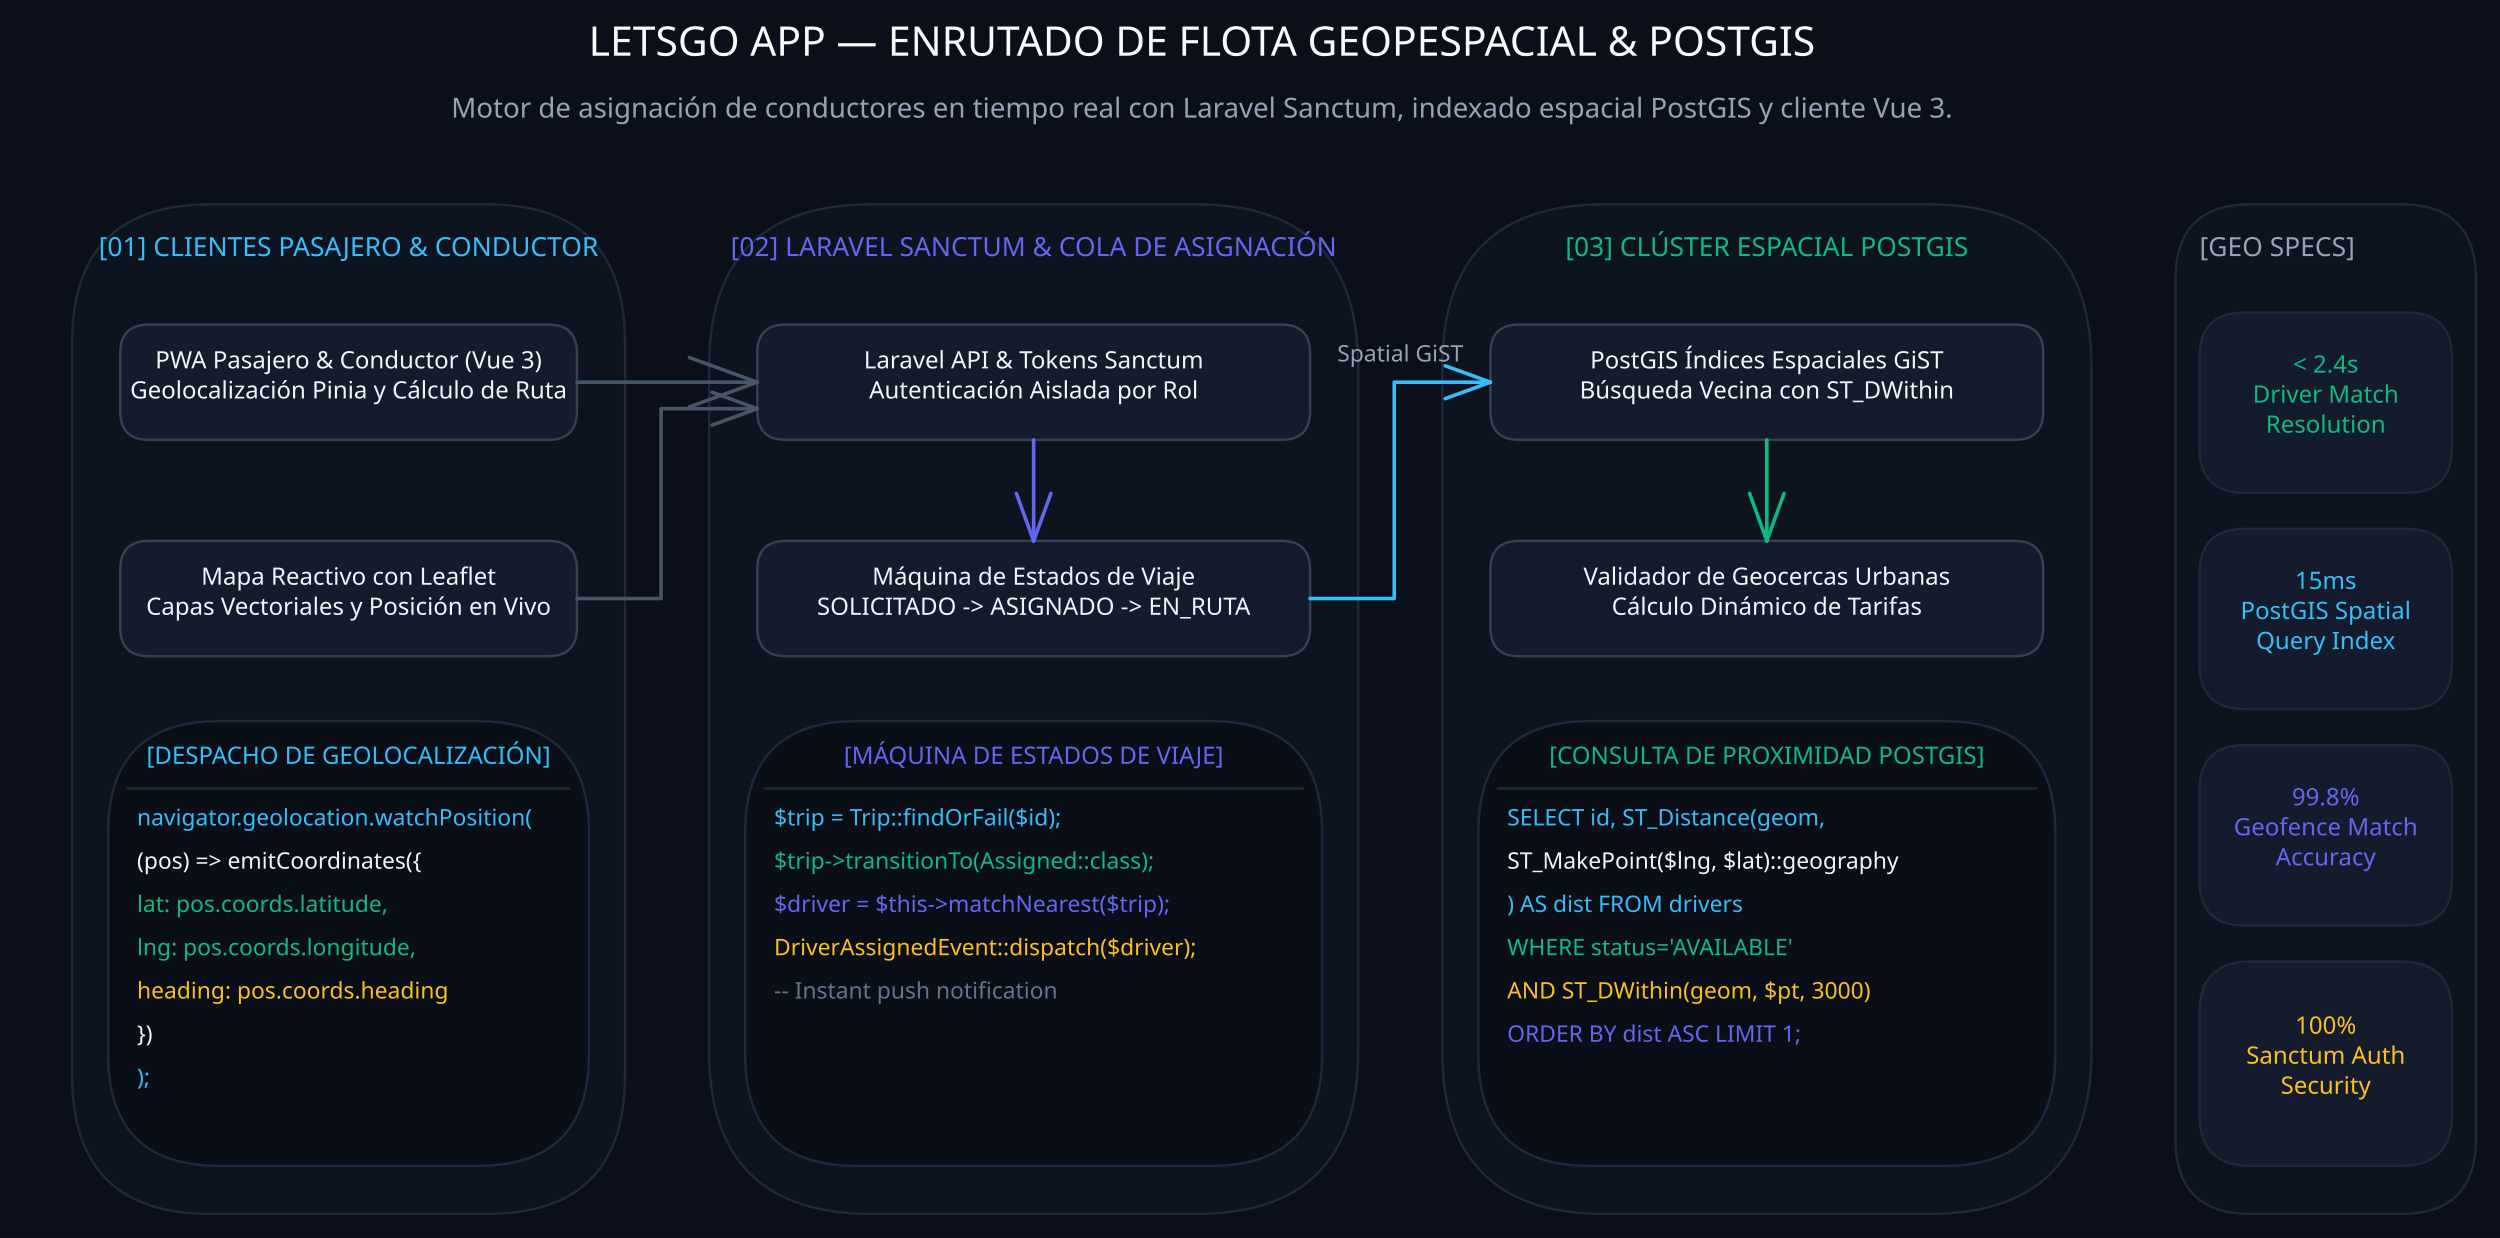
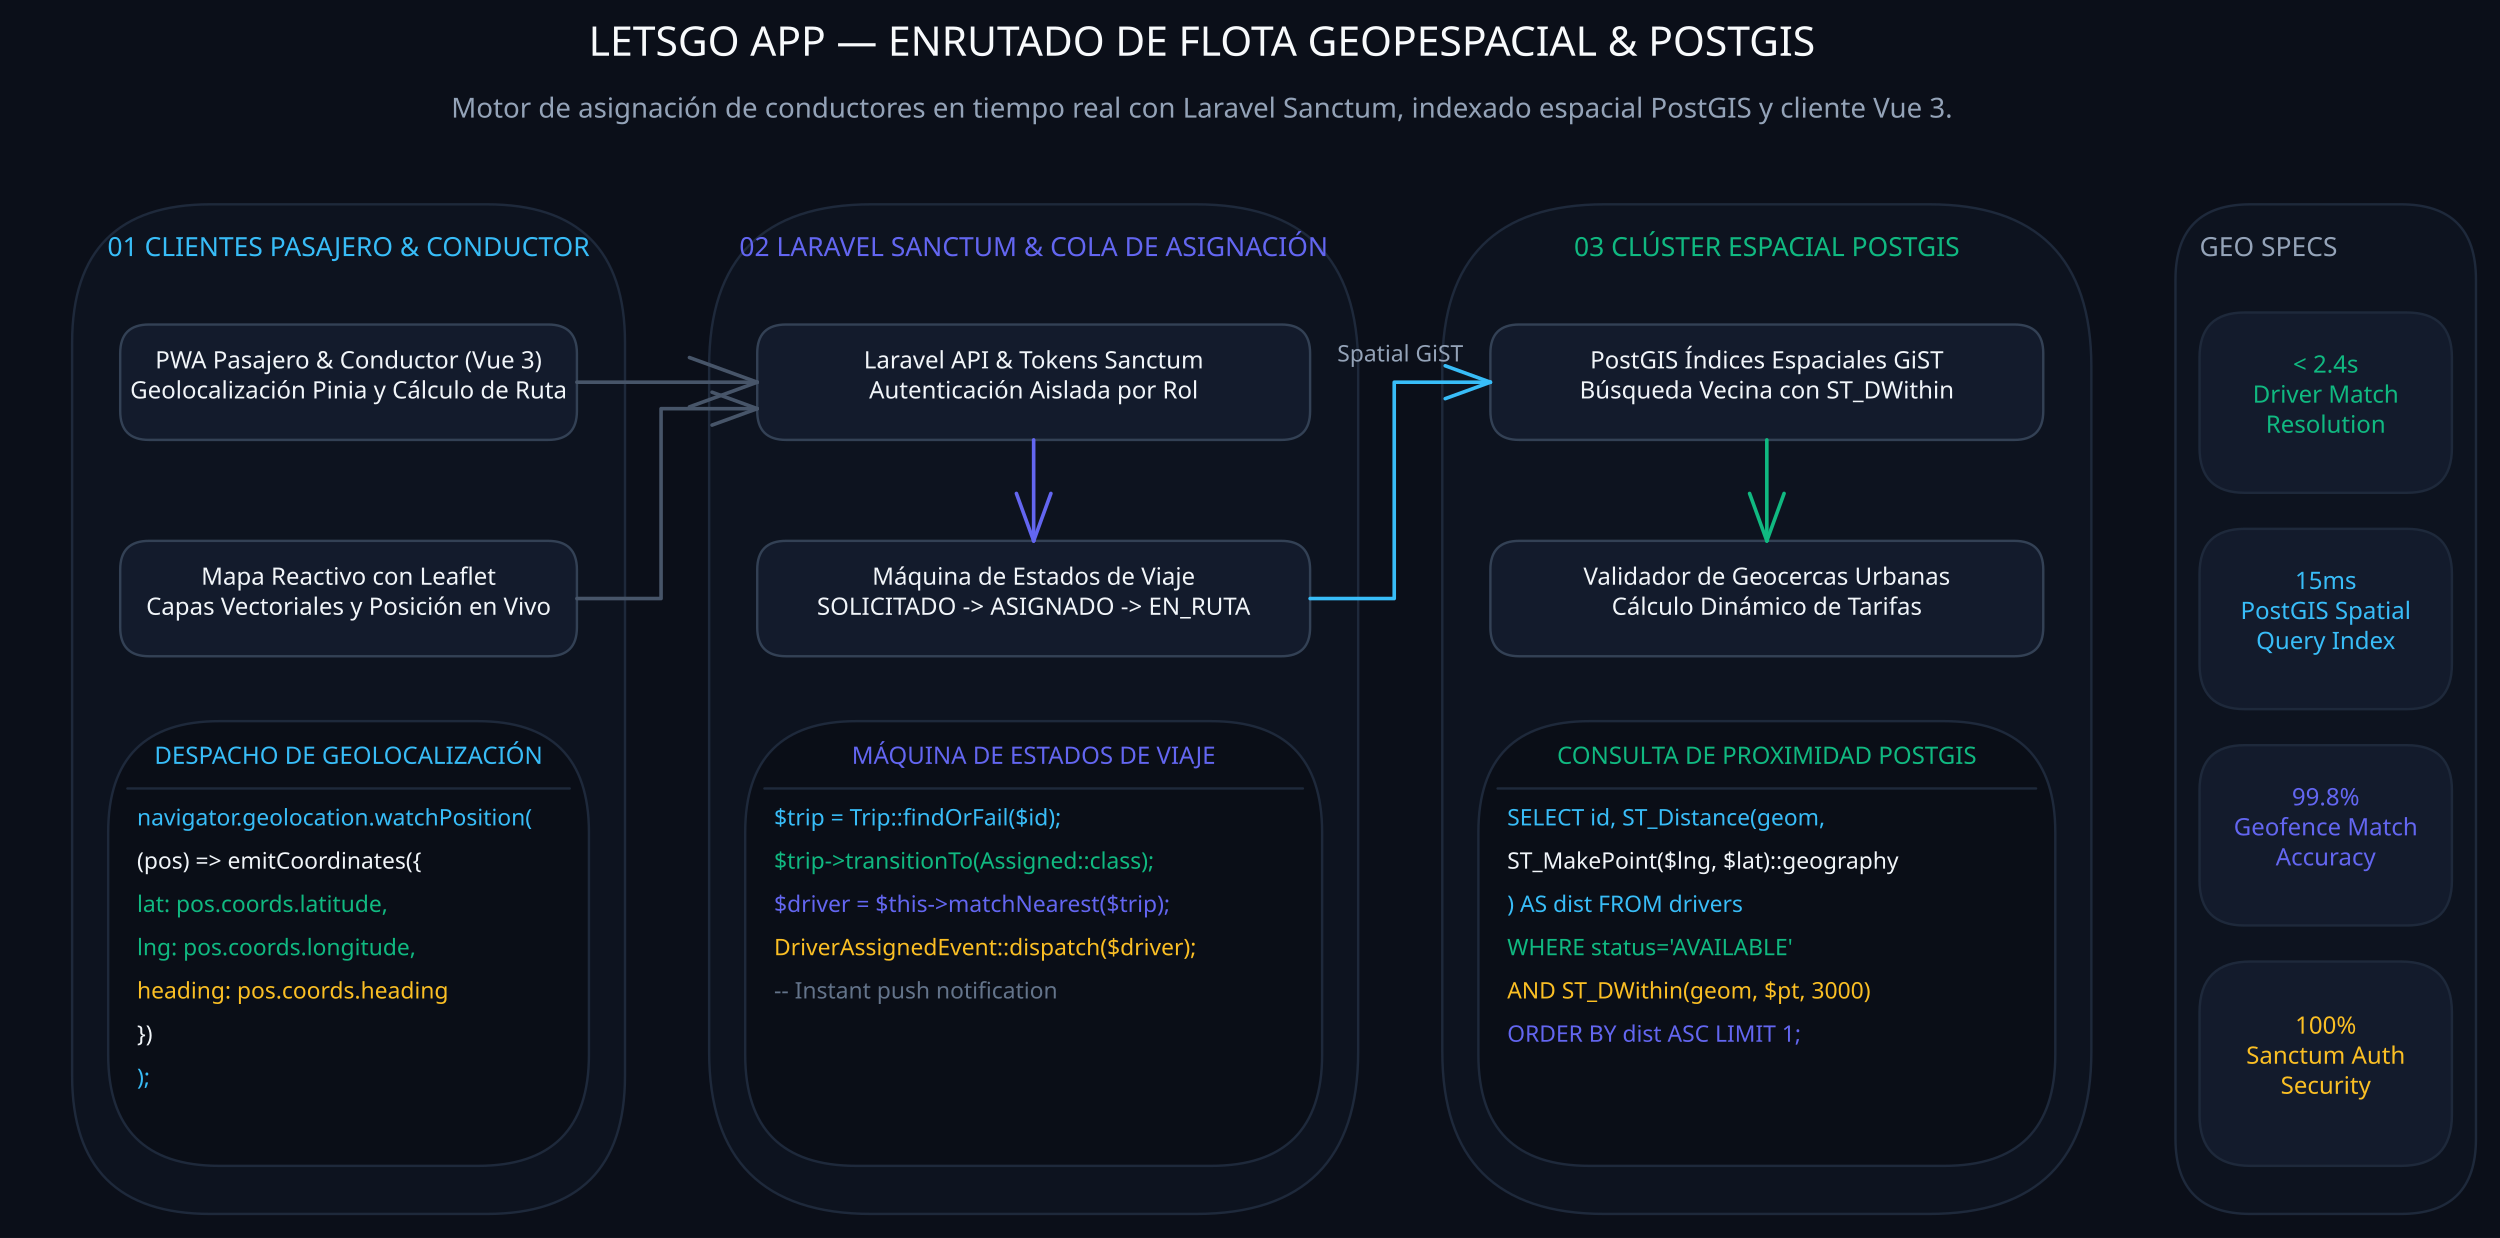
<svg xmlns="http://www.w3.org/2000/svg" version="1.1" viewBox="0 0 1040 515" width="2080" height="1030">
  <defs>
    <style class="style-fonts">
      @font-face {
        font-family: "Virgil";
        src: url("https://unpkg.com/@excalidraw/excalidraw@undefined/dist/excalidraw-assets/Virgil.woff2");
      }
      @font-face {
        font-family: "Cascadia";
        src: url("https://unpkg.com/@excalidraw/excalidraw@undefined/dist/excalidraw-assets/Cascadia.woff2");
      }
      @font-face {
        font-family: "Assistant";
        src: url("https://unpkg.com/@excalidraw/excalidraw@undefined/dist/excalidraw-assets/Assistant-Regular.woff2");
      }
    </style>
  </defs>
  <rect x="0" y="0" width="1040" height="515" fill="#0b0f19" />
  <g transform="translate(10 10) rotate(0 490 14)">
    <text x="490" y="0" font-family="Cascadia, Segoe UI Emoji" font-size="17px" fill="#f8fafc" text-anchor="middle" style="white-space: pre;" direction="ltr" dominant-baseline="text-before-edge">LETSGO APP — ENRUTADO DE FLOTA GEOPESPACIAL &amp; POSTGIS</text>
  </g>
  <g transform="translate(10 40) rotate(0 490 9)">
    <text x="490" y="0" font-family="Cascadia, Segoe UI Emoji" font-size="11.5px" fill="#94a3b8" text-anchor="middle" style="white-space: pre;" direction="ltr" dominant-baseline="text-before-edge">Motor de asignación de conductores en tiempo real con Laravel Sanctum, indexado espacial PostGIS y cliente Vue 3.</text>
  </g>
  <g stroke-linecap="round" transform="translate(30 85) rotate(0 115 210)">
    <path d="M57.5 0 C97.15 0, 136.8 0, 172.5 0 C210.83 0, 230 19.17, 230 57.5 C230 175.03, 230 292.57, 230 362.5 C230 400.83, 210.83 420, 172.5 420 C138.36 420, 104.22 420, 57.5 420 C19.17 420, 0 400.83, 0 362.5 C0 294.86, 0 227.22, 0 57.5 C0 19.17, 19.17 0, 57.5 0" stroke="none" stroke-width="0" fill="#0d131f" />
    <path d="M57.5 0 C85.67 0, 113.85 0, 172.5 0 M57.5 0 C91.78 0, 126.07 0, 172.5 0 M172.5 0 C210.83 0, 230 19.17, 230 57.5 M172.5 0 C210.83 0, 230 19.17, 230 57.5 M230 57.5 C230 152.23, 230 246.95, 230 362.5 M230 57.5 C230 169.72, 230 281.93, 230 362.5 M230 362.5 C230 400.83, 210.83 420, 172.5 420 M230 362.5 C230 400.83, 210.83 420, 172.5 420 M172.5 420 C149.14 420, 125.78 420, 57.5 420 M172.5 420 C140.02 420, 107.55 420, 57.5 420 M57.5 420 C19.17 420, 0 400.83, 0 362.5 M57.5 420 C19.17 420, 0 400.83, 0 362.5 M0 362.5 C0 262.7, 0 162.89, 0 57.5 M0 362.5 C0 256.13, 0 149.75, 0 57.5 M0 57.5 C0 19.17, 19.17 0, 57.5 0 M0 57.5 C0 19.17, 19.17 0, 57.5 0" stroke="#1e293b" stroke-width="1" fill="none" />
  </g>
  <g transform="translate(30 98) rotate(0 115 8)">
-     <text x="115" y="0" font-family="Cascadia, Segoe UI Emoji" font-size="11px" fill="#38bdf8" text-anchor="middle" style="white-space: pre;" direction="ltr" dominant-baseline="text-before-edge">[01] CLIENTES PASAJERO &amp; CONDUCTOR</text>
+     <text x="115" y="0" font-family="Cascadia, Segoe UI Emoji" font-size="11px" fill="#38bdf8" text-anchor="middle" style="white-space: pre;" direction="ltr" dominant-baseline="text-before-edge">01 CLIENTES PASAJERO &amp; CONDUCTOR</text>
  </g>
  <g stroke-linecap="round" transform="translate(50 135) rotate(0 95 24)">
    <path d="M12 0 C49.3 0, 86.6 0, 178 0 C186 0, 190 4, 190 12 C190 18.88, 190 25.77, 190 36 C190 44, 186 48, 178 48 C138.4 48, 98.79 48, 12 48 C4 48, 0 44, 0 36 C0 26.53, 0 17.05, 0 12 C0 4, 4 0, 12 0" stroke="none" stroke-width="0" fill="#131b2c" />
    <path d="M12 0 C52.67 0, 93.34 0, 178 0 M12 0 C76.09 0, 140.19 0, 178 0 M178 0 C186 0, 190 4, 190 12 M178 0 C186 0, 190 4, 190 12 M190 12 C190 21.13, 190 30.27, 190 36 M190 12 C190 19.82, 190 27.65, 190 36 M190 36 C190 44, 186 48, 178 48 M190 36 C190 44, 186 48, 178 48 M178 48 C133.87 48, 89.75 48, 12 48 M178 48 C120.62 48, 63.23 48, 12 48 M12 48 C4 48, 0 44, 0 36 M12 48 C4 48, 0 44, 0 36 M0 36 C0 29.41, 0 22.83, 0 12 M0 36 C0 29.89, 0 23.79, 0 12 M0 12 C0 4, 4 0, 12 0 M0 12 C0 4, 4 0, 12 0" stroke="#334155" stroke-width="1" fill="none" />
  </g>
  <g transform="translate(56 145.5) rotate(0 89 13.5)">
    <text x="89" y="0" font-family="Cascadia, Segoe UI Emoji" font-size="10px" fill="#f1f5f9" text-anchor="middle" style="white-space: pre;" direction="ltr" dominant-baseline="text-before-edge">PWA Pasajero &amp; Conductor (Vue 3)</text>
    <text x="89" y="12.5" font-family="Cascadia, Segoe UI Emoji" font-size="10px" fill="#f1f5f9" text-anchor="middle" style="white-space: pre;" direction="ltr" dominant-baseline="text-before-edge">Geolocalización Pinia y Cálculo de Ruta</text>
  </g>
  <g stroke-linecap="round" transform="translate(50 225) rotate(0 95 24)">
    <path d="M12 0 C62.57 0, 113.14 0, 178 0 C186 0, 190 4, 190 12 C190 21.32, 190 30.63, 190 36 C190 44, 186 48, 178 48 C114.88 48, 51.75 48, 12 48 C4 48, 0 44, 0 36 C0 27.18, 0 18.35, 0 12 C0 4, 4 0, 12 0" stroke="none" stroke-width="0" fill="#131b2c" />
    <path d="M12 0 C52.67 0, 93.34 0, 178 0 M12 0 C57.5 0, 102.99 0, 178 0 M178 0 C186 0, 190 4, 190 12 M178 0 C186 0, 190 4, 190 12 M190 12 C190 18.01, 190 24.03, 190 36 M190 12 C190 18.82, 190 25.64, 190 36 M190 36 C190 44, 186 48, 178 48 M190 36 C190 44, 186 48, 178 48 M178 48 C123.47 48, 68.94 48, 12 48 M178 48 C143.31 48, 108.62 48, 12 48 M12 48 C4 48, 0 44, 0 36 M12 48 C4 48, 0 44, 0 36 M0 36 C0 30.68, 0 25.36, 0 12 M0 36 C0 27.36, 0 18.72, 0 12 M0 12 C0 4, 4 0, 12 0 M0 12 C0 4, 4 0, 12 0" stroke="#334155" stroke-width="1" fill="none" />
  </g>
  <g transform="translate(56 235.5) rotate(0 89 13.5)">
    <text x="89" y="0" font-family="Cascadia, Segoe UI Emoji" font-size="10px" fill="#f1f5f9" text-anchor="middle" style="white-space: pre;" direction="ltr" dominant-baseline="text-before-edge">Mapa Reactivo con Leaflet</text>
    <text x="89" y="12.5" font-family="Cascadia, Segoe UI Emoji" font-size="10px" fill="#f1f5f9" text-anchor="middle" style="white-space: pre;" direction="ltr" dominant-baseline="text-before-edge">Capas Vectoriales y Posición en Vivo</text>
  </g>
  <g stroke-linecap="round" transform="translate(45 300) rotate(0 100 92.5)">
    <path d="M46.25 0 C87.59 0, 128.94 0, 153.75 0 C184.58 0, 200 15.42, 200 46.25 C200 73.04, 200 99.83, 200 138.75 C200 169.58, 184.58 185, 153.75 185 C119.14 185, 84.53 185, 46.25 185 C15.42 185, 0 169.58, 0 138.75 C0 107.24, 0 75.73, 0 46.25 C0 15.42, 15.42 0, 46.25 0" stroke="none" stroke-width="0" fill="#0a0e17" />
    <path d="M46.25 0 C72.59 0, 98.93 0, 153.75 0 M46.25 0 C85.17 0, 124.09 0, 153.75 0 M153.75 0 C184.58 0, 200 15.42, 200 46.25 M153.75 0 C184.58 0, 200 15.42, 200 46.25 M200 46.25 C200 75.91, 200 105.56, 200 138.75 M200 46.25 C200 68.65, 200 91.05, 200 138.75 M200 138.75 C200 169.58, 184.58 185, 153.75 185 M200 138.75 C200 169.58, 184.58 185, 153.75 185 M153.75 185 C111.7 185, 69.64 185, 46.25 185 M153.75 185 C124.48 185, 95.22 185, 46.25 185 M46.25 185 C15.42 185, 0 169.58, 0 138.75 M46.25 185 C15.42 185, 0 169.58, 0 138.75 M0 138.75 C0 104.62, 0 70.5, 0 46.25 M0 138.75 C0 114.17, 0 89.58, 0 46.25 M0 46.25 C0 15.42, 15.42 0, 46.25 0 M0 46.25 C0 15.42, 15.42 0, 46.25 0" stroke="#1e293b" stroke-width="1" fill="none" />
  </g>
  <g transform="translate(45 310) rotate(0 100 8)">
-     <text x="100" y="0" font-family="Cascadia, Segoe UI Emoji" font-size="10px" fill="#38bdf8" text-anchor="middle" style="white-space: pre;" direction="ltr" dominant-baseline="text-before-edge">[DESPACHO DE GEOLOCALIZACIÓN]</text>
+     <text x="100" y="0" font-family="Cascadia, Segoe UI Emoji" font-size="10px" fill="#38bdf8" text-anchor="middle" style="white-space: pre;" direction="ltr" dominant-baseline="text-before-edge">DESPACHO DE GEOLOCALIZACIÓN</text>
  </g>
  <g stroke-linecap="round">
    <g transform="translate(53 328) rotate(0 92 0)">
      <path d="M0 0 C45.09 0, 90.18 0, 184 0 M0 0 C46.01 0, 92.01 0, 184 0" stroke="#1e293b" stroke-width="1" fill="none" />
    </g>
  </g>
  <mask />
  <g transform="translate(57 336) rotate(0 88 7.5)">
    <text x="0" y="0" font-family="Cascadia, Segoe UI Emoji" font-size="9.5px" fill="#38bdf8" text-anchor="start" style="white-space: pre;" direction="ltr" dominant-baseline="text-before-edge">navigator.geolocation.watchPosition(</text>
  </g>
  <g transform="translate(57 354) rotate(0 88 7.5)">
    <text x="0" y="0" font-family="Cascadia, Segoe UI Emoji" font-size="9.5px" fill="#f1f5f9" text-anchor="start" style="white-space: pre;" direction="ltr" dominant-baseline="text-before-edge">  (pos) =&gt; emitCoordinates({</text>
  </g>
  <g transform="translate(57 372) rotate(0 88 7.5)">
    <text x="0" y="0" font-family="Cascadia, Segoe UI Emoji" font-size="9.5px" fill="#10b981" text-anchor="start" style="white-space: pre;" direction="ltr" dominant-baseline="text-before-edge">    lat: pos.coords.latitude,</text>
  </g>
  <g transform="translate(57 390) rotate(0 88 7.5)">
    <text x="0" y="0" font-family="Cascadia, Segoe UI Emoji" font-size="9.5px" fill="#10b981" text-anchor="start" style="white-space: pre;" direction="ltr" dominant-baseline="text-before-edge">    lng: pos.coords.longitude,</text>
  </g>
  <g transform="translate(57 408) rotate(0 88 7.5)">
    <text x="0" y="0" font-family="Cascadia, Segoe UI Emoji" font-size="9.5px" fill="#fbbf24" text-anchor="start" style="white-space: pre;" direction="ltr" dominant-baseline="text-before-edge">    heading: pos.coords.heading</text>
  </g>
  <g transform="translate(57 426) rotate(0 88 7.5)">
    <text x="0" y="0" font-family="Cascadia, Segoe UI Emoji" font-size="9.5px" fill="#f1f5f9" text-anchor="start" style="white-space: pre;" direction="ltr" dominant-baseline="text-before-edge">  })</text>
  </g>
  <g transform="translate(57 444) rotate(0 88 7.5)">
    <text x="0" y="0" font-family="Cascadia, Segoe UI Emoji" font-size="9.5px" fill="#38bdf8" text-anchor="start" style="white-space: pre;" direction="ltr" dominant-baseline="text-before-edge">);</text>
  </g>
  <g stroke-linecap="round" transform="translate(295 85) rotate(0 135 210)">
    <path d="M67.5 0 C119.38 0, 171.25 0, 202.5 0 C247.5 0, 270 22.5, 270 67.5 C270 180.57, 270 293.64, 270 352.5 C270 397.5, 247.5 420, 202.5 420 C171.4 420, 140.29 420, 67.5 420 C22.5 420, 0 397.5, 0 352.5 C0 293.94, 0 235.39, 0 67.5 C0 22.5, 22.5 0, 67.5 0" stroke="none" stroke-width="0" fill="#0d131f" />
    <path d="M67.5 0 C100.59 0, 133.68 0, 202.5 0 M67.5 0 C94.76 0, 122.02 0, 202.5 0 M202.5 0 C247.5 0, 270 22.5, 270 67.5 M202.5 0 C247.5 0, 270 22.5, 270 67.5 M270 67.5 C270 144.63, 270 221.77, 270 352.5 M270 67.5 C270 133.8, 270 200.1, 270 352.5 M270 352.5 C270 397.5, 247.5 420, 202.5 420 M270 352.5 C270 397.5, 247.5 420, 202.5 420 M202.5 420 C161.37 420, 120.25 420, 67.5 420 M202.5 420 C150.03 420, 97.56 420, 67.5 420 M67.5 420 C22.5 420, 0 397.5, 0 352.5 M67.5 420 C22.5 420, 0 397.5, 0 352.5 M0 352.5 C0 265.54, 0 178.58, 0 67.5 M0 352.5 C0 240.18, 0 127.86, 0 67.5 M0 67.5 C0 22.5, 22.5 0, 67.5 0 M0 67.5 C0 22.5, 22.5 0, 67.5 0" stroke="#1e293b" stroke-width="1" fill="none" />
  </g>
  <g transform="translate(295 98) rotate(0 135 8)">
-     <text x="135" y="0" font-family="Cascadia, Segoe UI Emoji" font-size="11px" fill="#6366f1" text-anchor="middle" style="white-space: pre;" direction="ltr" dominant-baseline="text-before-edge">[02] LARAVEL SANCTUM &amp; COLA DE ASIGNACIÓN</text>
+     <text x="135" y="0" font-family="Cascadia, Segoe UI Emoji" font-size="11px" fill="#6366f1" text-anchor="middle" style="white-space: pre;" direction="ltr" dominant-baseline="text-before-edge">02 LARAVEL SANCTUM &amp; COLA DE ASIGNACIÓN</text>
  </g>
  <g stroke-linecap="round" transform="translate(315 135) rotate(0 115 24)">
    <path d="M12 0 C66.43 0, 120.86 0, 218 0 C226 0, 230 4, 230 12 C230 19.16, 230 26.31, 230 36 C230 44, 226 48, 218 48 C141.35 48, 64.7 48, 12 48 C4 48, 0 44, 0 36 C0 26.92, 0 17.84, 0 12 C0 4, 4 0, 12 0" stroke="none" stroke-width="0" fill="#131b2c" />
    <path d="M12 0 C62.5 0, 113 0, 218 0 M12 0 C71.72 0, 131.44 0, 218 0 M218 0 C226 0, 230 4, 230 12 M218 0 C226 0, 230 4, 230 12 M230 12 C230 20.18, 230 28.35, 230 36 M230 12 C230 21.38, 230 30.75, 230 36 M230 36 C230 44, 226 48, 218 48 M230 36 C230 44, 226 48, 218 48 M218 48 C142.33 48, 66.66 48, 12 48 M218 48 C166.1 48, 114.2 48, 12 48 M12 48 C4 48, 0 44, 0 36 M12 48 C4 48, 0 44, 0 36 M0 36 C0 29.94, 0 23.89, 0 12 M0 36 C0 28.81, 0 21.61, 0 12 M0 12 C0 4, 4 0, 12 0 M0 12 C0 4, 4 0, 12 0" stroke="#334155" stroke-width="1" fill="none" />
  </g>
  <g transform="translate(321 145.5) rotate(0 109 13.5)">
    <text x="109" y="0" font-family="Cascadia, Segoe UI Emoji" font-size="10px" fill="#f1f5f9" text-anchor="middle" style="white-space: pre;" direction="ltr" dominant-baseline="text-before-edge">Laravel API &amp; Tokens Sanctum</text>
    <text x="109" y="12.5" font-family="Cascadia, Segoe UI Emoji" font-size="10px" fill="#f1f5f9" text-anchor="middle" style="white-space: pre;" direction="ltr" dominant-baseline="text-before-edge">Autenticación Aislada por Rol</text>
  </g>
  <g stroke-linecap="round" transform="translate(315 225) rotate(0 115 24)">
    <path d="M12 0 C82.9 0, 153.79 0, 218 0 C226 0, 230 4, 230 12 C230 21.59, 230 31.18, 230 36 C230 44, 226 48, 218 48 C153.36 48, 88.73 48, 12 48 C4 48, 0 44, 0 36 C0 27.57, 0 19.13, 0 12 C0 4, 4 0, 12 0" stroke="none" stroke-width="0" fill="#131b2c" />
    <path d="M12 0 C62.5 0, 113.01 0, 218 0 M12 0 C89.84 0, 167.69 0, 218 0 M218 0 C226 0, 230 4, 230 12 M218 0 C226 0, 230 4, 230 12 M230 12 C230 17.06, 230 22.11, 230 36 M230 12 C230 20.37, 230 28.74, 230 36 M230 36 C230 44, 226 48, 218 48 M230 36 C230 44, 226 48, 218 48 M218 48 C170.61 48, 123.23 48, 12 48 M218 48 C153.06 48, 88.13 48, 12 48 M12 48 C4 48, 0 44, 0 36 M12 48 C4 48, 0 44, 0 36 M0 36 C0 26.41, 0 16.82, 0 12 M0 36 C0 31.07, 0 26.14, 0 12 M0 12 C0 4, 4 0, 12 0 M0 12 C0 4, 4 0, 12 0" stroke="#334155" stroke-width="1" fill="none" />
  </g>
  <g transform="translate(321 235.5) rotate(0 109 13.5)">
    <text x="109" y="0" font-family="Cascadia, Segoe UI Emoji" font-size="10px" fill="#f1f5f9" text-anchor="middle" style="white-space: pre;" direction="ltr" dominant-baseline="text-before-edge">Máquina de Estados de Viaje</text>
    <text x="109" y="12.5" font-family="Cascadia, Segoe UI Emoji" font-size="10px" fill="#f1f5f9" text-anchor="middle" style="white-space: pre;" direction="ltr" dominant-baseline="text-before-edge">SOLICITADO -&gt; ASIGNADO -&gt; EN_RUTA</text>
  </g>
  <g stroke-linecap="round" transform="translate(310 300) rotate(0 120 92.5)">
    <path d="M46.25 0 C79.3 0, 112.36 0, 193.75 0 C224.58 0, 240 15.42, 240 46.25 C240 74.09, 240 101.94, 240 138.75 C240 169.58, 224.58 185, 193.75 185 C156.07 185, 118.39 185, 46.25 185 C15.42 185, 0 169.58, 0 138.75 C0 108.75, 0 78.75, 0 46.25 C0 15.42, 15.42 0, 46.25 0" stroke="none" stroke-width="0" fill="#0a0e17" />
    <path d="M46.25 0 C82.41 0, 118.58 0, 193.75 0 M46.25 0 C85.46 0, 124.68 0, 193.75 0 M193.75 0 C224.58 0, 240 15.42, 240 46.25 M193.75 0 C224.58 0, 240 15.42, 240 46.25 M240 46.25 C240 72.21, 240 98.18, 240 138.75 M240 46.25 C240 74.64, 240 103.02, 240 138.75 M240 138.75 C240 169.58, 224.58 185, 193.75 185 M240 138.75 C240 169.58, 224.58 185, 193.75 185 M193.75 185 C150.57 185, 107.4 185, 46.25 185 M193.75 185 C137.92 185, 82.09 185, 46.25 185 M46.25 185 C15.42 185, 0 169.58, 0 138.75 M46.25 185 C15.42 185, 0 169.58, 0 138.75 M0 138.75 C0 106.67, 0 74.59, 0 46.25 M0 138.75 C0 109.97, 0 81.2, 0 46.25 M0 46.25 C0 15.42, 15.42 0, 46.25 0 M0 46.25 C0 15.42, 15.42 0, 46.25 0" stroke="#1e293b" stroke-width="1" fill="none" />
  </g>
  <g transform="translate(310 310) rotate(0 120 8)">
-     <text x="120" y="0" font-family="Cascadia, Segoe UI Emoji" font-size="10px" fill="#6366f1" text-anchor="middle" style="white-space: pre;" direction="ltr" dominant-baseline="text-before-edge">[MÁQUINA DE ESTADOS DE VIAJE]</text>
+     <text x="120" y="0" font-family="Cascadia, Segoe UI Emoji" font-size="10px" fill="#6366f1" text-anchor="middle" style="white-space: pre;" direction="ltr" dominant-baseline="text-before-edge">MÁQUINA DE ESTADOS DE VIAJE</text>
  </g>
  <g stroke-linecap="round">
    <g transform="translate(318 328) rotate(0 112 0)">
      <path d="M0 0 C54.92 0, 109.85 0, 224 0 M0 0 C79.26 0, 158.52 0, 224 0" stroke="#1e293b" stroke-width="1" fill="none" />
    </g>
  </g>
  <mask />
  <g transform="translate(322 336) rotate(0 108 7.5)">
    <text x="0" y="0" font-family="Cascadia, Segoe UI Emoji" font-size="9.5px" fill="#38bdf8" text-anchor="start" style="white-space: pre;" direction="ltr" dominant-baseline="text-before-edge">$trip = Trip::findOrFail($id);</text>
  </g>
  <g transform="translate(322 354) rotate(0 108 7.5)">
    <text x="0" y="0" font-family="Cascadia, Segoe UI Emoji" font-size="9.5px" fill="#10b981" text-anchor="start" style="white-space: pre;" direction="ltr" dominant-baseline="text-before-edge">$trip-&gt;transitionTo(Assigned::class);</text>
  </g>
  <g transform="translate(322 372) rotate(0 108 7.5)">
    <text x="0" y="0" font-family="Cascadia, Segoe UI Emoji" font-size="9.5px" fill="#6366f1" text-anchor="start" style="white-space: pre;" direction="ltr" dominant-baseline="text-before-edge">$driver = $this-&gt;matchNearest($trip);</text>
  </g>
  <g transform="translate(322 390) rotate(0 108 7.5)">
    <text x="0" y="0" font-family="Cascadia, Segoe UI Emoji" font-size="9.5px" fill="#fbbf24" text-anchor="start" style="white-space: pre;" direction="ltr" dominant-baseline="text-before-edge">DriverAssignedEvent::dispatch($driver);</text>
  </g>
  <g transform="translate(322 408) rotate(0 108 7.5)">
    <text x="0" y="0" font-family="Cascadia, Segoe UI Emoji" font-size="9.5px" fill="#64748b" text-anchor="start" style="white-space: pre;" direction="ltr" dominant-baseline="text-before-edge">-- Instant push notification</text>
  </g>
  <g stroke-linecap="round" transform="translate(600 85) rotate(0 135 210)">
    <path d="M67.5 0 C113.92 0, 160.34 0, 202.5 0 C247.5 0, 270 22.5, 270 67.5 C270 154.91, 270 242.32, 270 352.5 C270 397.5, 247.5 420, 202.5 420 C172.5 420, 142.5 420, 67.5 420 C22.5 420, 0 397.5, 0 352.5 C0 290.88, 0 229.27, 0 67.5 C0 22.5, 22.5 0, 67.5 0" stroke="none" stroke-width="0" fill="#0d131f" />
    <path d="M67.5 0 C100.61 0, 133.72 0, 202.5 0 M67.5 0 C96.9 0, 126.29 0, 202.5 0 M202.5 0 C247.5 0, 270 22.5, 270 67.5 M202.5 0 C247.5 0, 270 22.5, 270 67.5 M270 67.5 C270 170.3, 270 273.11, 270 352.5 M270 67.5 C270 164.18, 270 260.87, 270 352.5 M270 352.5 C270 397.5, 247.5 420, 202.5 420 M270 352.5 C270 397.5, 247.5 420, 202.5 420 M202.5 420 C156.13 420, 109.76 420, 67.5 420 M202.5 420 C171.23 420, 139.96 420, 67.5 420 M67.5 420 C22.5 420, 0 397.5, 0 352.5 M67.5 420 C22.5 420, 0 397.5, 0 352.5 M0 352.5 C0 256.8, 0 161.1, 0 67.5 M0 352.5 C0 257.38, 0 162.25, 0 67.5 M0 67.5 C0 22.5, 22.5 0, 67.5 0 M0 67.5 C0 22.5, 22.5 0, 67.5 0" stroke="#1e293b" stroke-width="1" fill="none" />
  </g>
  <g transform="translate(600 98) rotate(0 135 8)">
-     <text x="135" y="0" font-family="Cascadia, Segoe UI Emoji" font-size="11px" fill="#10b981" text-anchor="middle" style="white-space: pre;" direction="ltr" dominant-baseline="text-before-edge">[03] CLÚSTER ESPACIAL POSTGIS</text>
+     <text x="135" y="0" font-family="Cascadia, Segoe UI Emoji" font-size="11px" fill="#10b981" text-anchor="middle" style="white-space: pre;" direction="ltr" dominant-baseline="text-before-edge">03 CLÚSTER ESPACIAL POSTGIS</text>
  </g>
  <g stroke-linecap="round" transform="translate(620 135) rotate(0 115 24)">
    <path d="M12 0 C58.1 0, 104.2 0, 218 0 C226 0, 230 4, 230 12 C230 17, 230 21.99, 230 36 C230 44, 226 48, 218 48 C143.04 48, 68.08 48, 12 48 C4 48, 0 44, 0 36 C0 26.66, 0 17.32, 0 12 C0 4, 4 0, 12 0" stroke="none" stroke-width="0" fill="#131b2c" />
    <path d="M12 0 C62.52 0, 113.05 0, 218 0 M12 0 C74.98 0, 137.96 0, 218 0 M218 0 C226 0, 230 4, 230 12 M218 0 C226 0, 230 4, 230 12 M230 12 C230 17.54, 230 23.07, 230 36 M230 12 C230 19.14, 230 26.27, 230 36 M230 36 C230 44, 226 48, 218 48 M230 36 C230 44, 226 48, 218 48 M218 48 C175.53 48, 133.06 48, 12 48 M218 48 C157.25 48, 96.5 48, 12 48 M12 48 C4 48, 0 44, 0 36 M12 48 C4 48, 0 44, 0 36 M0 36 C0 29.21, 0 22.42, 0 12 M0 36 C0 30.25, 0 24.51, 0 12 M0 12 C0 4, 4 0, 12 0 M0 12 C0 4, 4 0, 12 0" stroke="#334155" stroke-width="1" fill="none" />
  </g>
  <g transform="translate(626 145.5) rotate(0 109 13.5)">
    <text x="109" y="0" font-family="Cascadia, Segoe UI Emoji" font-size="10px" fill="#f1f5f9" text-anchor="middle" style="white-space: pre;" direction="ltr" dominant-baseline="text-before-edge">PostGIS Índices Espaciales GiST</text>
    <text x="109" y="12.5" font-family="Cascadia, Segoe UI Emoji" font-size="10px" fill="#f1f5f9" text-anchor="middle" style="white-space: pre;" direction="ltr" dominant-baseline="text-before-edge">Búsqueda Vecina con ST_DWithin</text>
  </g>
  <g stroke-linecap="round" transform="translate(620 225) rotate(0 115 24)">
    <path d="M12 0 C74.57 0, 137.13 0, 218 0 C226 0, 230 4, 230 12 C230 19.43, 230 26.86, 230 36 C230 44, 226 48, 218 48 C155.05 48, 92.1 48, 12 48 C4 48, 0 44, 0 36 C0 27.31, 0 18.62, 0 12 C0 4, 4 0, 12 0" stroke="none" stroke-width="0" fill="#131b2c" />
    <path d="M12 0 C62.53 0, 113.06 0, 218 0 M12 0 C93.1 0, 174.21 0, 218 0 M218 0 C226 0, 230 4, 230 12 M218 0 C226 0, 230 4, 230 12 M230 12 C230 19.22, 230 26.44, 230 36 M230 12 C230 18.13, 230 24.26, 230 36 M230 36 C230 44, 226 48, 218 48 M230 36 C230 44, 226 48, 218 48 M218 48 C162.62 48, 107.23 48, 12 48 M218 48 C144.21 48, 70.43 48, 12 48 M12 48 C4 48, 0 44, 0 36 M12 48 C4 48, 0 44, 0 36 M0 36 C0 30.47, 0 24.95, 0 12 M0 36 C0 27.72, 0 19.44, 0 12 M0 12 C0 4, 4 0, 12 0 M0 12 C0 4, 4 0, 12 0" stroke="#334155" stroke-width="1" fill="none" />
  </g>
  <g transform="translate(626 235.5) rotate(0 109 13.5)">
    <text x="109" y="0" font-family="Cascadia, Segoe UI Emoji" font-size="10px" fill="#f1f5f9" text-anchor="middle" style="white-space: pre;" direction="ltr" dominant-baseline="text-before-edge">Validador de Geocercas Urbanas</text>
    <text x="109" y="12.5" font-family="Cascadia, Segoe UI Emoji" font-size="10px" fill="#f1f5f9" text-anchor="middle" style="white-space: pre;" direction="ltr" dominant-baseline="text-before-edge">Cálculo Dinámico de Tarifas</text>
  </g>
  <g stroke-linecap="round" transform="translate(615 300) rotate(0 120 92.5)">
    <path d="M46.25 0 C102.84 0, 159.43 0, 193.75 0 C224.58 0, 240 15.42, 240 46.25 C240 65.77, 240 85.28, 240 138.75 C240 169.58, 224.58 185, 193.75 185 C157.28 185, 120.81 185, 46.25 185 C15.42 185, 0 169.58, 0 138.75 C0 107.75, 0 76.76, 0 46.25 C0 15.42, 15.42 0, 46.25 0" stroke="none" stroke-width="0" fill="#0a0e17" />
    <path d="M46.25 0 C82.43 0, 118.61 0, 193.75 0 M46.25 0 C87.8 0, 129.35 0, 193.75 0 M193.75 0 C224.58 0, 240 15.42, 240 46.25 M193.75 0 C224.58 0, 240 15.42, 240 46.25 M240 46.25 C240 80.54, 240 114.84, 240 138.75 M240 46.25 C240 66, 240 85.75, 240 138.75 M240 138.75 C240 169.58, 224.58 185, 193.75 185 M240 138.75 C240 169.58, 224.58 185, 193.75 185 M193.75 185 C144.85 185, 95.94 185, 46.25 185 M193.75 185 C161.08 185, 128.42 185, 46.25 185 M46.25 185 C15.42 185, 0 169.58, 0 138.75 M46.25 185 C15.42 185, 0 169.58, 0 138.75 M0 138.75 C0 103.83, 0 68.91, 0 46.25 M0 138.75 C0 115.55, 0 92.36, 0 46.25 M0 46.25 C0 15.42, 15.42 0, 46.25 0 M0 46.25 C0 15.42, 15.42 0, 46.25 0" stroke="#1e293b" stroke-width="1" fill="none" />
  </g>
  <g transform="translate(615 310) rotate(0 120 8)">
-     <text x="120" y="0" font-family="Cascadia, Segoe UI Emoji" font-size="10px" fill="#10b981" text-anchor="middle" style="white-space: pre;" direction="ltr" dominant-baseline="text-before-edge">[CONSULTA DE PROXIMIDAD POSTGIS]</text>
+     <text x="120" y="0" font-family="Cascadia, Segoe UI Emoji" font-size="10px" fill="#10b981" text-anchor="middle" style="white-space: pre;" direction="ltr" dominant-baseline="text-before-edge">CONSULTA DE PROXIMIDAD POSTGIS</text>
  </g>
  <g stroke-linecap="round">
    <g transform="translate(623 328) rotate(0 112 0)">
      <path d="M0 0 C54.95 0, 109.9 0, 224 0 M0 0 C82.8 0, 165.61 0, 224 0" stroke="#1e293b" stroke-width="1" fill="none" />
    </g>
  </g>
  <mask />
  <g transform="translate(627 336) rotate(0 108 7.5)">
    <text x="0" y="0" font-family="Cascadia, Segoe UI Emoji" font-size="9.5px" fill="#38bdf8" text-anchor="start" style="white-space: pre;" direction="ltr" dominant-baseline="text-before-edge">SELECT id, ST_Distance(geom,</text>
  </g>
  <g transform="translate(627 354) rotate(0 108 7.5)">
    <text x="0" y="0" font-family="Cascadia, Segoe UI Emoji" font-size="9.5px" fill="#f1f5f9" text-anchor="start" style="white-space: pre;" direction="ltr" dominant-baseline="text-before-edge">  ST_MakePoint($lng, $lat)::geography</text>
  </g>
  <g transform="translate(627 372) rotate(0 108 7.5)">
    <text x="0" y="0" font-family="Cascadia, Segoe UI Emoji" font-size="9.5px" fill="#38bdf8" text-anchor="start" style="white-space: pre;" direction="ltr" dominant-baseline="text-before-edge">) AS dist FROM drivers</text>
  </g>
  <g transform="translate(627 390) rotate(0 108 7.5)">
    <text x="0" y="0" font-family="Cascadia, Segoe UI Emoji" font-size="9.5px" fill="#10b981" text-anchor="start" style="white-space: pre;" direction="ltr" dominant-baseline="text-before-edge">WHERE status='AVAILABLE'</text>
  </g>
  <g transform="translate(627 408) rotate(0 108 7.5)">
    <text x="0" y="0" font-family="Cascadia, Segoe UI Emoji" font-size="9.5px" fill="#fbbf24" text-anchor="start" style="white-space: pre;" direction="ltr" dominant-baseline="text-before-edge">  AND ST_DWithin(geom, $pt, 3000)</text>
  </g>
  <g transform="translate(627 426) rotate(0 108 7.5)">
    <text x="0" y="0" font-family="Cascadia, Segoe UI Emoji" font-size="9.5px" fill="#6366f1" text-anchor="start" style="white-space: pre;" direction="ltr" dominant-baseline="text-before-edge">ORDER BY dist ASC LIMIT 1;</text>
  </g>
  <g stroke-linecap="round" transform="translate(905 85) rotate(0 62.5 210)">
    <path d="M31.25 0 C52.71 0, 74.17 0, 93.75 0 C114.58 0, 125 10.42, 125 31.25 C125 126.84, 125 222.43, 125 388.75 C125 409.58, 114.58 420, 93.75 420 C75.95 420, 58.14 420, 31.25 420 C10.42 420, 0 409.58, 0 388.75 C0 276.7, 0 164.66, 0 31.25 C0 10.42, 10.42 0, 31.25 0" stroke="none" stroke-width="0" fill="#0d131f" />
    <path d="M31.25 0 C46.59 0, 61.92 0, 93.75 0 M31.25 0 C54.85 0, 78.45 0, 93.75 0 M93.75 0 C114.58 0, 125 10.42, 125 31.25 M93.75 0 C114.58 0, 125 10.42, 125 31.25 M125 31.25 C125 133.42, 125 235.58, 125 388.75 M125 31.25 C125 111.65, 125 192.06, 125 388.75 M125 388.75 C125 409.58, 114.58 420, 93.75 420 M125 388.75 C125 409.58, 114.58 420, 93.75 420 M93.75 420 C80.4 420, 67.04 420, 31.25 420 M93.75 420 C74.61 420, 55.47 420, 31.25 420 M31.25 420 C10.42 420, 0 409.58, 0 388.75 M31.25 420 C10.42 420, 0 409.58, 0 388.75 M0 388.75 C0 267.18, 0 145.61, 0 31.25 M0 388.75 C0 307.86, 0 226.97, 0 31.25 M0 31.25 C0 10.42, 10.42 0, 31.25 0 M0 31.25 C0 10.42, 10.42 0, 31.25 0" stroke="#1e293b" stroke-width="1" fill="none" />
  </g>
  <g transform="translate(915 98) rotate(0 52.5 8)">
-     <text x="0" y="0" font-family="Cascadia, Segoe UI Emoji" font-size="11px" fill="#94a3b8" text-anchor="start" style="white-space: pre;" direction="ltr" dominant-baseline="text-before-edge">[GEO SPECS]</text>
+     <text x="0" y="0" font-family="Cascadia, Segoe UI Emoji" font-size="11px" fill="#94a3b8" text-anchor="start" style="white-space: pre;" direction="ltr" dominant-baseline="text-before-edge">GEO SPECS</text>
  </g>
  <g stroke-linecap="round" transform="translate(915 130) rotate(0 52.5 37.5)">
    <path d="M18.75 0 C33.82 0, 48.9 0, 86.25 0 C98.75 0, 105 6.25, 105 18.75 C105 32.58, 105 46.41, 105 56.25 C105 68.75, 98.75 75, 86.25 75 C70.96 75, 55.67 75, 18.75 75 C6.25 75, 0 68.75, 0 56.25 C0 45.51, 0 34.77, 0 18.75 C0 6.25, 6.25 0, 18.75 0" stroke="none" stroke-width="0" fill="#131b2c" />
    <path d="M18.75 0 C35.31 0, 51.88 0, 86.25 0 M18.75 0 C36.67 0, 54.6 0, 86.25 0 M86.25 0 C98.75 0, 105 6.25, 105 18.75 M86.25 0 C98.75 0, 105 6.25, 105 18.75 M105 18.75 C105 32.09, 105 45.43, 105 56.25 M105 18.75 C105 33.11, 105 47.47, 105 56.25 M105 56.25 C105 68.75, 98.75 75, 86.25 75 M105 56.25 C105 68.75, 98.75 75, 86.25 75 M86.25 75 C67.6 75, 48.94 75, 18.75 75 M86.25 75 C61.31 75, 36.37 75, 18.75 75 M18.75 75 C6.25 75, 0 68.75, 0 56.25 M18.75 75 C6.25 75, 0 68.75, 0 56.25 M0 56.25 C0 45.48, 0 34.7, 0 18.75 M0 56.25 C0 43.8, 0 31.35, 0 18.75 M0 18.75 C0 6.25, 6.25 0, 18.75 0 M0 18.75 C0 6.25, 6.25 0, 18.75 0" stroke="#1e293b" stroke-width="1" fill="none" />
  </g>
  <g transform="translate(921 147.25) rotate(0 46.5 20.25)">
    <text x="46.5" y="0" font-family="Cascadia, Segoe UI Emoji" font-size="10px" fill="#10b981" text-anchor="middle" style="white-space: pre;" direction="ltr" dominant-baseline="text-before-edge">&lt; 2.4s</text>
    <text x="46.5" y="12.5" font-family="Cascadia, Segoe UI Emoji" font-size="10px" fill="#10b981" text-anchor="middle" style="white-space: pre;" direction="ltr" dominant-baseline="text-before-edge">Driver Match</text>
    <text x="46.5" y="25" font-family="Cascadia, Segoe UI Emoji" font-size="10px" fill="#10b981" text-anchor="middle" style="white-space: pre;" direction="ltr" dominant-baseline="text-before-edge">Resolution</text>
  </g>
  <g stroke-linecap="round" transform="translate(915 220) rotate(0 52.5 37.5)">
    <path d="M18.75 0 C39.22 0, 59.69 0, 86.25 0 C98.75 0, 105 6.25, 105 18.75 C105 28.88, 105 39.02, 105 56.25 C105 68.75, 98.75 75, 86.25 75 C61.39 75, 36.54 75, 18.75 75 C6.25 75, 0 68.75, 0 56.25 C0 46.52, 0 36.8, 0 18.75 C0 6.25, 6.25 0, 18.75 0" stroke="none" stroke-width="0" fill="#131b2c" />
    <path d="M18.75 0 C35.32 0, 51.88 0, 86.25 0 M18.75 0 C42.61 0, 66.48 0, 86.25 0 M86.25 0 C98.75 0, 105 6.25, 105 18.75 M86.25 0 C98.75 0, 105 6.25, 105 18.75 M105 18.75 C105 27.22, 105 35.69, 105 56.25 M105 18.75 C105 31.54, 105 44.33, 105 56.25 M105 56.25 C105 68.75, 98.75 75, 86.25 75 M105 56.25 C105 68.75, 98.75 75, 86.25 75 M86.25 75 C63.37 75, 40.48 75, 18.75 75 M86.25 75 C70.54 75, 54.82 75, 18.75 75 M18.75 75 C6.25 75, 0 68.75, 0 56.25 M18.75 75 C6.25 75, 0 68.75, 0 56.25 M0 56.25 C0 47.45, 0 38.66, 0 18.75 M0 56.25 C0 47.34, 0 38.43, 0 18.75 M0 18.75 C0 6.25, 6.25 0, 18.75 0 M0 18.75 C0 6.25, 6.25 0, 18.75 0" stroke="#1e293b" stroke-width="1" fill="none" />
  </g>
  <g transform="translate(921 237.25) rotate(0 46.5 20.25)">
    <text x="46.5" y="0" font-family="Cascadia, Segoe UI Emoji" font-size="10px" fill="#38bdf8" text-anchor="middle" style="white-space: pre;" direction="ltr" dominant-baseline="text-before-edge">15ms</text>
    <text x="46.5" y="12.5" font-family="Cascadia, Segoe UI Emoji" font-size="10px" fill="#38bdf8" text-anchor="middle" style="white-space: pre;" direction="ltr" dominant-baseline="text-before-edge">PostGIS Spatial</text>
    <text x="46.5" y="25" font-family="Cascadia, Segoe UI Emoji" font-size="10px" fill="#38bdf8" text-anchor="middle" style="white-space: pre;" direction="ltr" dominant-baseline="text-before-edge">Query Index</text>
  </g>
  <g stroke-linecap="round" transform="translate(915 310) rotate(0 52.5 37.5)">
    <path d="M18.75 0 C44.62 0, 70.48 0, 86.25 0 C98.75 0, 105 6.25, 105 18.75 C105 32.69, 105 46.62, 105 56.25 C105 68.75, 98.75 75, 86.25 75 C65.33 75, 44.41 75, 18.75 75 C6.25 75, 0 68.75, 0 56.25 C0 47.54, 0 38.83, 0 18.75 C0 6.25, 6.25 0, 18.75 0" stroke="none" stroke-width="0" fill="#131b2c" />
    <path d="M18.75 0 C35.32 0, 51.88 0, 86.25 0 M18.75 0 C35.05 0, 51.35 0, 86.25 0 M86.25 0 C98.75 0, 105 6.25, 105 18.75 M86.25 0 C98.75 0, 105 6.25, 105 18.75 M105 18.75 C105 29.84, 105 40.94, 105 56.25 M105 18.75 C105 29.97, 105 41.19, 105 56.25 M105 56.25 C105 68.75, 98.75 75, 86.25 75 M105 56.25 C105 68.75, 98.75 75, 86.25 75 M86.25 75 C72.63 75, 59.02 75, 18.75 75 M86.25 75 C66.26 75, 46.28 75, 18.75 75 M18.75 75 C6.25 75, 0 68.75, 0 56.25 M18.75 75 C6.25 75, 0 68.75, 0 56.25 M0 56.25 C0 41.93, 0 27.62, 0 18.75 M0 56.25 C0 43.38, 0 30.5, 0 18.75 M0 18.75 C0 6.25, 6.25 0, 18.75 0 M0 18.75 C0 6.25, 6.25 0, 18.75 0" stroke="#1e293b" stroke-width="1" fill="none" />
  </g>
  <g transform="translate(921 327.25) rotate(0 46.5 20.25)">
    <text x="46.5" y="0" font-family="Cascadia, Segoe UI Emoji" font-size="10px" fill="#6366f1" text-anchor="middle" style="white-space: pre;" direction="ltr" dominant-baseline="text-before-edge">99.8%</text>
    <text x="46.5" y="12.5" font-family="Cascadia, Segoe UI Emoji" font-size="10px" fill="#6366f1" text-anchor="middle" style="white-space: pre;" direction="ltr" dominant-baseline="text-before-edge">Geofence Match</text>
    <text x="46.5" y="25" font-family="Cascadia, Segoe UI Emoji" font-size="10px" fill="#6366f1" text-anchor="middle" style="white-space: pre;" direction="ltr" dominant-baseline="text-before-edge">Accuracy</text>
  </g>
  <g stroke-linecap="round" transform="translate(915 400) rotate(0 52.5 42.5)">
    <path d="M21.25 0 C37.7 0, 54.14 0, 83.75 0 C97.92 0, 105 7.08, 105 21.25 C105 32.86, 105 44.46, 105 63.75 C105 77.92, 97.92 85, 83.75 85 C68.02 85, 52.3 85, 21.25 85 C7.08 85, 0 77.92, 0 63.75 C0 55.03, 0 46.3, 0 21.25 C0 7.08, 7.08 0, 21.25 0" stroke="none" stroke-width="0" fill="#131b2c" />
    <path d="M21.25 0 C36.59 0, 51.93 0, 83.75 0 M21.25 0 C41.84 0, 62.43 0, 83.75 0 M83.75 0 C97.92 0, 105 7.08, 105 21.25 M83.75 0 C97.92 0, 105 7.08, 105 21.25 M105 21.25 C105 36.8, 105 52.34, 105 63.75 M105 21.25 C105 32.18, 105 43.12, 105 63.75 M105 63.75 C105 77.92, 97.92 85, 83.75 85 M105 63.75 C105 77.92, 97.92 85, 83.75 85 M83.75 85 C67.22 85, 50.7 85, 21.25 85 M83.75 85 C61.29 85, 38.83 85, 21.25 85 M21.25 85 C7.08 85, 0 77.92, 0 63.75 M21.25 85 C7.08 85, 0 77.92, 0 63.75 M0 63.75 C0 49.77, 0 35.78, 0 21.25 M0 63.75 C0 53.17, 0 42.59, 0 21.25 M0 21.25 C0 7.08, 7.08 0, 21.25 0 M0 21.25 C0 7.08, 7.08 0, 21.25 0" stroke="#1e293b" stroke-width="1" fill="none" />
  </g>
  <g transform="translate(921 422.25) rotate(0 46.5 20.25)">
    <text x="46.5" y="0" font-family="Cascadia, Segoe UI Emoji" font-size="10px" fill="#fbbf24" text-anchor="middle" style="white-space: pre;" direction="ltr" dominant-baseline="text-before-edge">100%</text>
    <text x="46.5" y="12.5" font-family="Cascadia, Segoe UI Emoji" font-size="10px" fill="#fbbf24" text-anchor="middle" style="white-space: pre;" direction="ltr" dominant-baseline="text-before-edge">Sanctum Auth</text>
    <text x="46.5" y="25" font-family="Cascadia, Segoe UI Emoji" font-size="10px" fill="#fbbf24" text-anchor="middle" style="white-space: pre;" direction="ltr" dominant-baseline="text-before-edge">Security</text>
  </g>
  <g stroke-linecap="round">
    <g transform="translate(240 159) rotate(0 37.5 0)">
      <path d="M0 0 C18.41 0, 36.82 0, 75 0 M0 0 C16.31 0, 32.62 0, 75 0" stroke="#475569" stroke-width="1.5" fill="none" />
    </g>
    <g transform="translate(240 159) rotate(0 37.5 0)">
      <path d="M46.81 10.26 C53.73 7.74, 60.65 5.22, 75 0 M46.81 10.26 C52.94 8.03, 59.07 5.8, 75 0" stroke="#475569" stroke-width="1.5" fill="none" />
    </g>
    <g transform="translate(240 159) rotate(0 37.5 0)">
      <path d="M46.81 -10.26 C53.73 -7.74, 60.65 -5.22, 75 0 M46.81 -10.26 C52.94 -8.03, 59.07 -5.8, 75 0" stroke="#475569" stroke-width="1.5" fill="none" />
    </g>
  </g>
  <mask />
  <g stroke-linecap="round">
    <g transform="translate(240 249) rotate(0 37.5 -39.5)">
      <path d="M0 0 C8.59 0, 17.18 0, 35 0 M0 0 C12.65 0, 25.3 0, 35 0 M35 0 C35 -19.36, 35 -38.72, 35 -79 M35 0 C35 -25.58, 35 -51.16, 35 -79 M35 -79 C44.04 -79, 53.09 -79, 75 -79 M35 -79 C46.15 -79, 57.3 -79, 75 -79" stroke="#475569" stroke-width="1.5" fill="none" />
    </g>
    <g transform="translate(240 249) rotate(0 37.5 -39.5)">
      <path d="M56.21 -72.16 C60.82 -73.84, 65.43 -75.52, 75 -79 M56.21 -72.16 C63 -74.63, 69.79 -77.1, 75 -79" stroke="#475569" stroke-width="1.5" fill="none" />
    </g>
    <g transform="translate(240 249) rotate(0 37.5 -39.5)">
      <path d="M56.21 -85.84 C60.82 -84.16, 65.43 -82.48, 75 -79 M56.21 -85.84 C63 -83.37, 69.79 -80.9, 75 -79" stroke="#475569" stroke-width="1.5" fill="none" />
    </g>
  </g>
  <mask />
  <g stroke-linecap="round">
    <g transform="translate(430 183) rotate(0 0 21)">
      <path d="M0 0 C0 10.31, 0 20.62, 0 42 M0 0 C0 12.83, 0 25.66, 0 42" stroke="#6366f1" stroke-width="1.5" fill="none" />
    </g>
    <g transform="translate(430 183) rotate(0 0 21)">
      <path d="M-7.18 22.27 C-5.42 27.11, -3.66 31.96, 0 42 M-7.18 22.27 C-4.99 28.29, -2.8 34.32, 0 42" stroke="#6366f1" stroke-width="1.5" fill="none" />
    </g>
    <g transform="translate(430 183) rotate(0 0 21)">
      <path d="M7.18 22.27 C5.42 27.11, 3.66 31.96, 0 42 M7.18 22.27 C4.99 28.29, 2.8 34.32, 0 42" stroke="#6366f1" stroke-width="1.5" fill="none" />
    </g>
  </g>
  <mask />
  <g stroke-linecap="round">
    <g transform="translate(545 249) rotate(0 37.5 -45)">
      <path d="M0 0 C8.59 0, 17.18 0, 35 0 M0 0 C8.73 0, 17.46 0, 35 0 M35 0 C35 -34.7, 35 -69.41, 35 -90 M35 0 C35 -20.25, 35 -40.49, 35 -90 M35 -90 C45.89 -90, 56.77 -90, 75 -90 M35 -90 C44.7 -90, 54.39 -90, 75 -90" stroke="#38bdf8" stroke-width="1.5" fill="none" />
    </g>
    <g transform="translate(545 249) rotate(0 37.5 -45)">
      <path d="M56.21 -83.16 C60.82 -84.84, 65.43 -86.52, 75 -90 M56.21 -83.16 C60.89 -84.87, 65.58 -86.57, 75 -90" stroke="#38bdf8" stroke-width="1.5" fill="none" />
    </g>
    <g transform="translate(545 249) rotate(0 37.5 -45)">
      <path d="M56.21 -96.84 C60.82 -95.16, 65.43 -93.48, 75 -90 M56.21 -96.84 C60.89 -95.13, 65.58 -93.43, 75 -90" stroke="#38bdf8" stroke-width="1.5" fill="none" />
    </g>
  </g>
  <mask />
  <g transform="translate(537.5 143) rotate(0 45 7.5)">
    <text x="45" y="0" font-family="Cascadia, Segoe UI Emoji" font-size="9.5px" fill="#94a3b8" text-anchor="middle" style="white-space: pre;" direction="ltr" dominant-baseline="text-before-edge">Spatial GiST</text>
  </g>
  <g stroke-linecap="round">
    <g transform="translate(735 183) rotate(0 0 21)">
      <path d="M0 0 C0 10.31, 0 20.62, 0 42 M0 0 C0 14.17, 0 28.34, 0 42" stroke="#10b981" stroke-width="1.5" fill="none" />
    </g>
    <g transform="translate(735 183) rotate(0 0 21)">
      <path d="M-7.18 22.27 C-5.42 27.11, -3.66 31.96, 0 42 M-7.18 22.27 C-4.76 28.92, -2.34 35.58, 0 42" stroke="#10b981" stroke-width="1.5" fill="none" />
    </g>
    <g transform="translate(735 183) rotate(0 0 21)">
      <path d="M7.18 22.27 C5.42 27.11, 3.66 31.96, 0 42 M7.18 22.27 C4.76 28.92, 2.34 35.58, 0 42" stroke="#10b981" stroke-width="1.5" fill="none" />
    </g>
  </g>
  <mask />
</svg>
